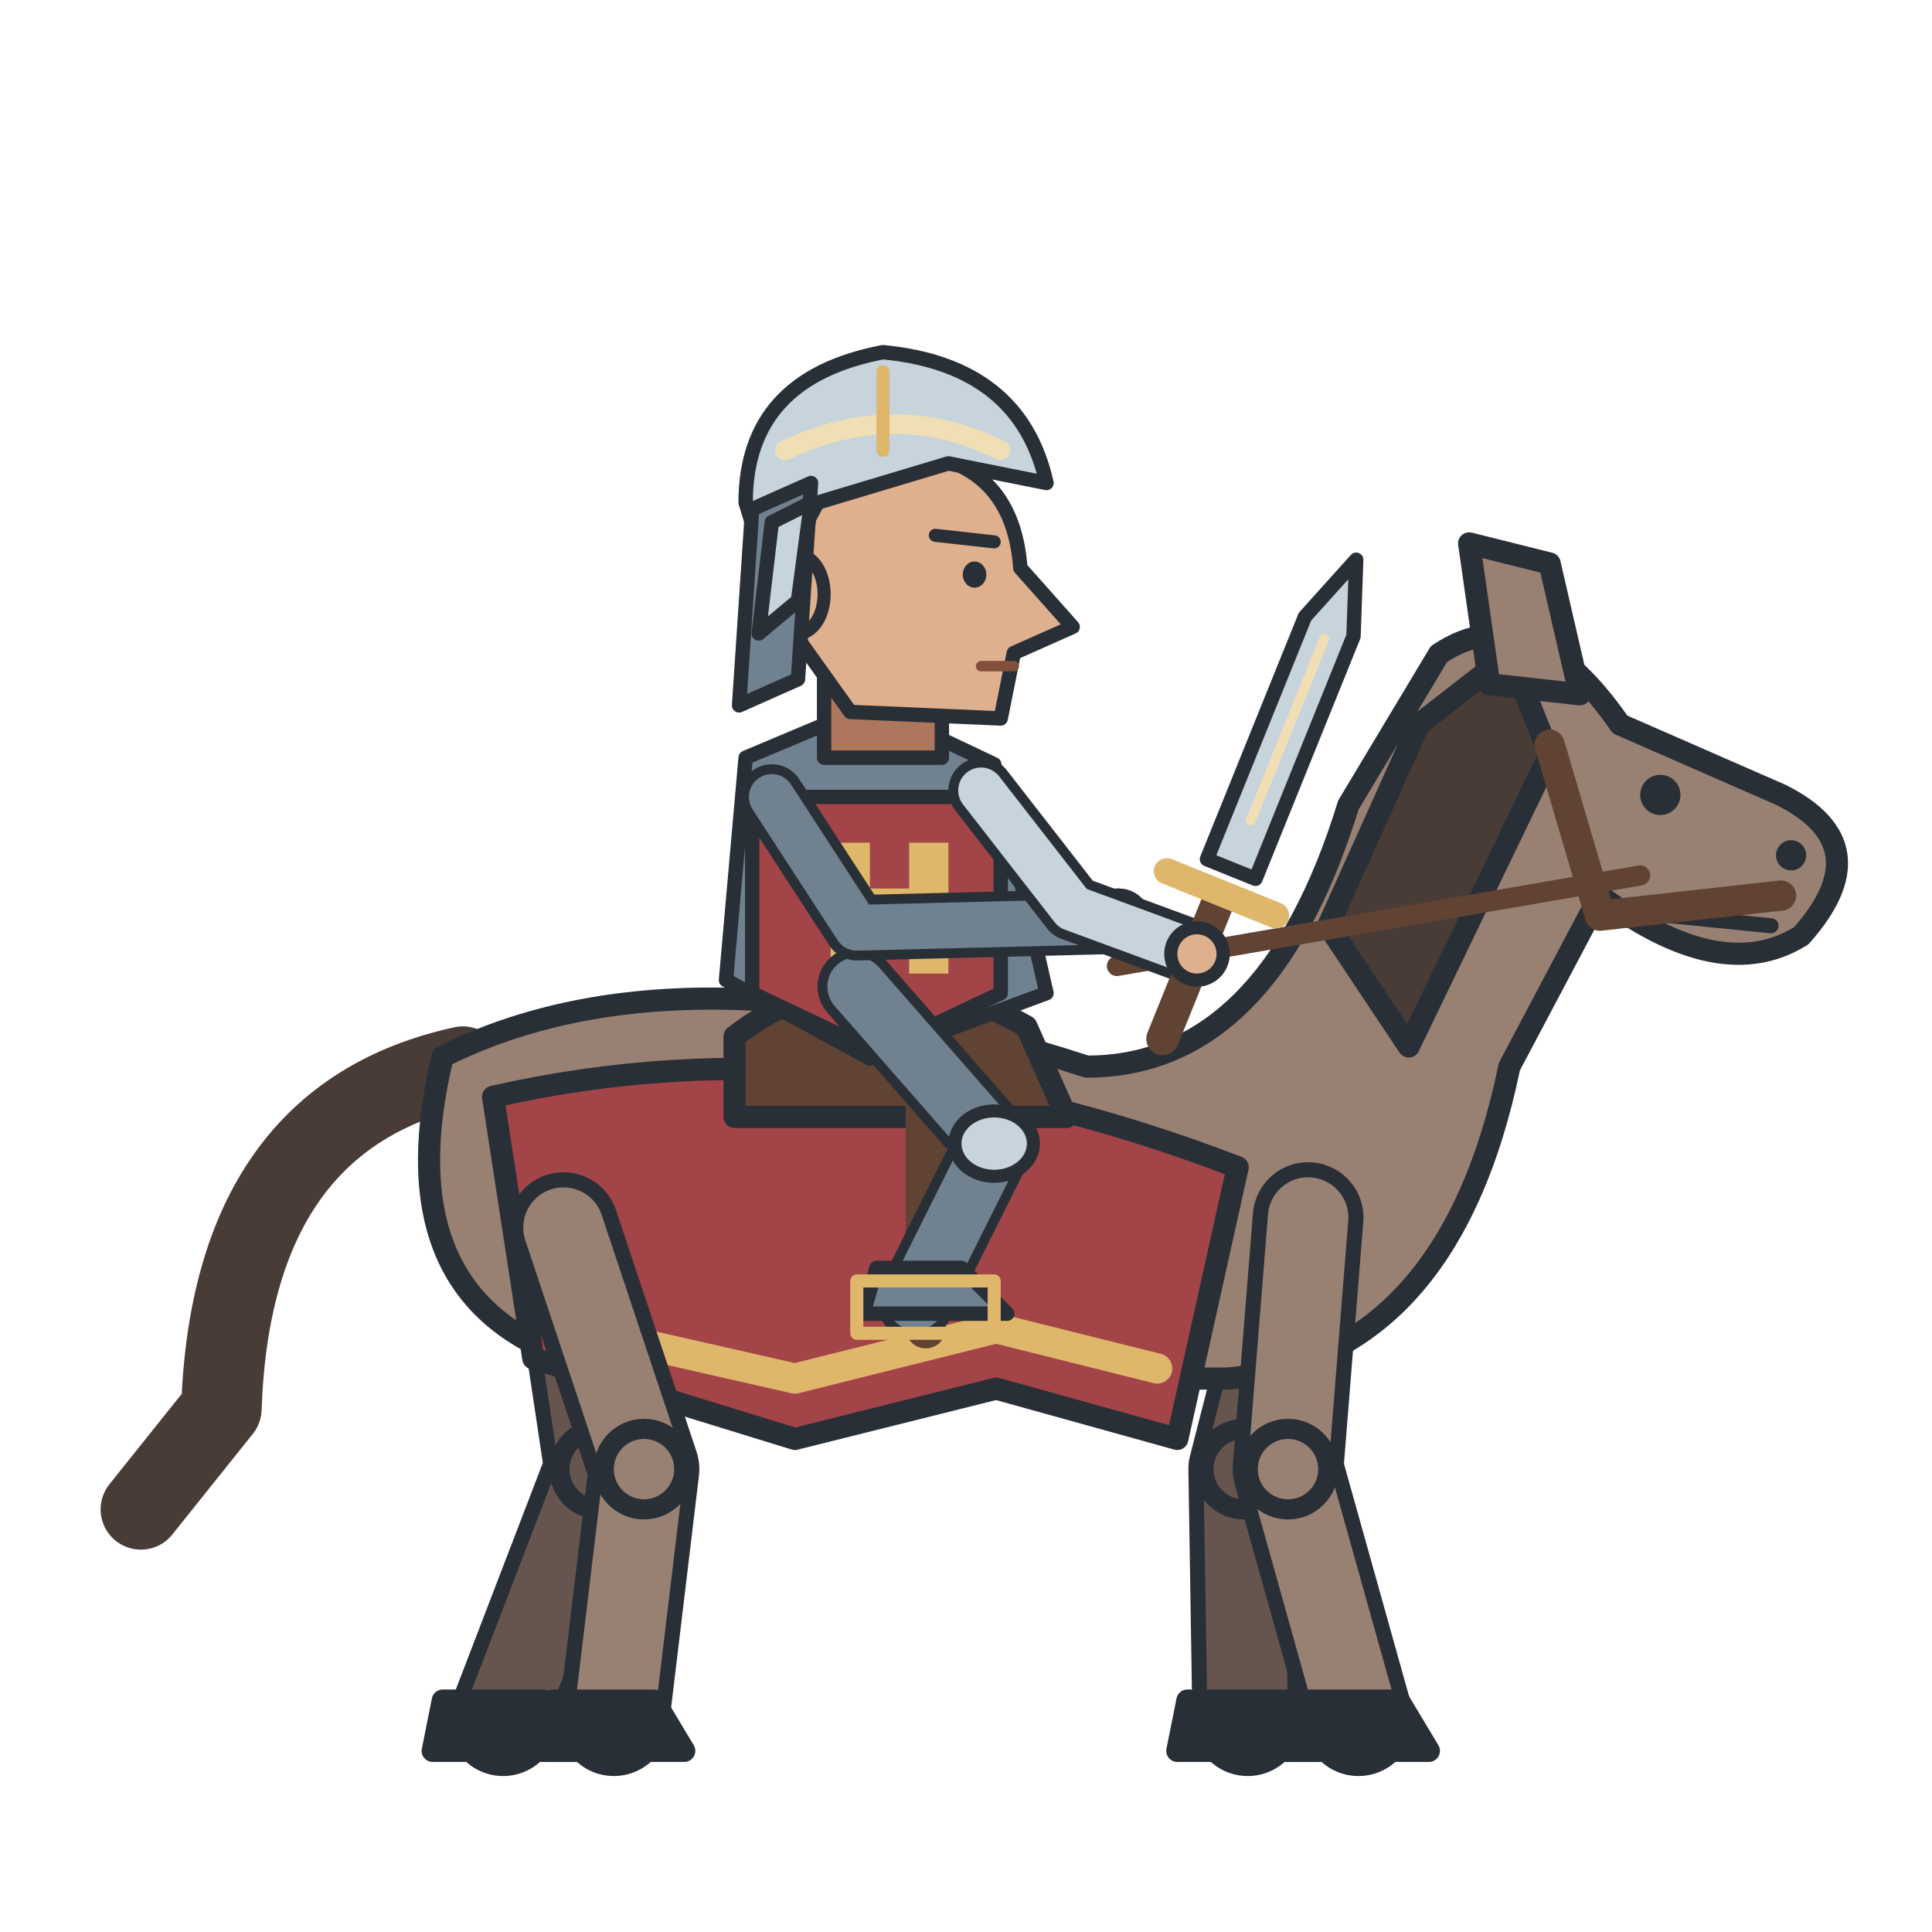
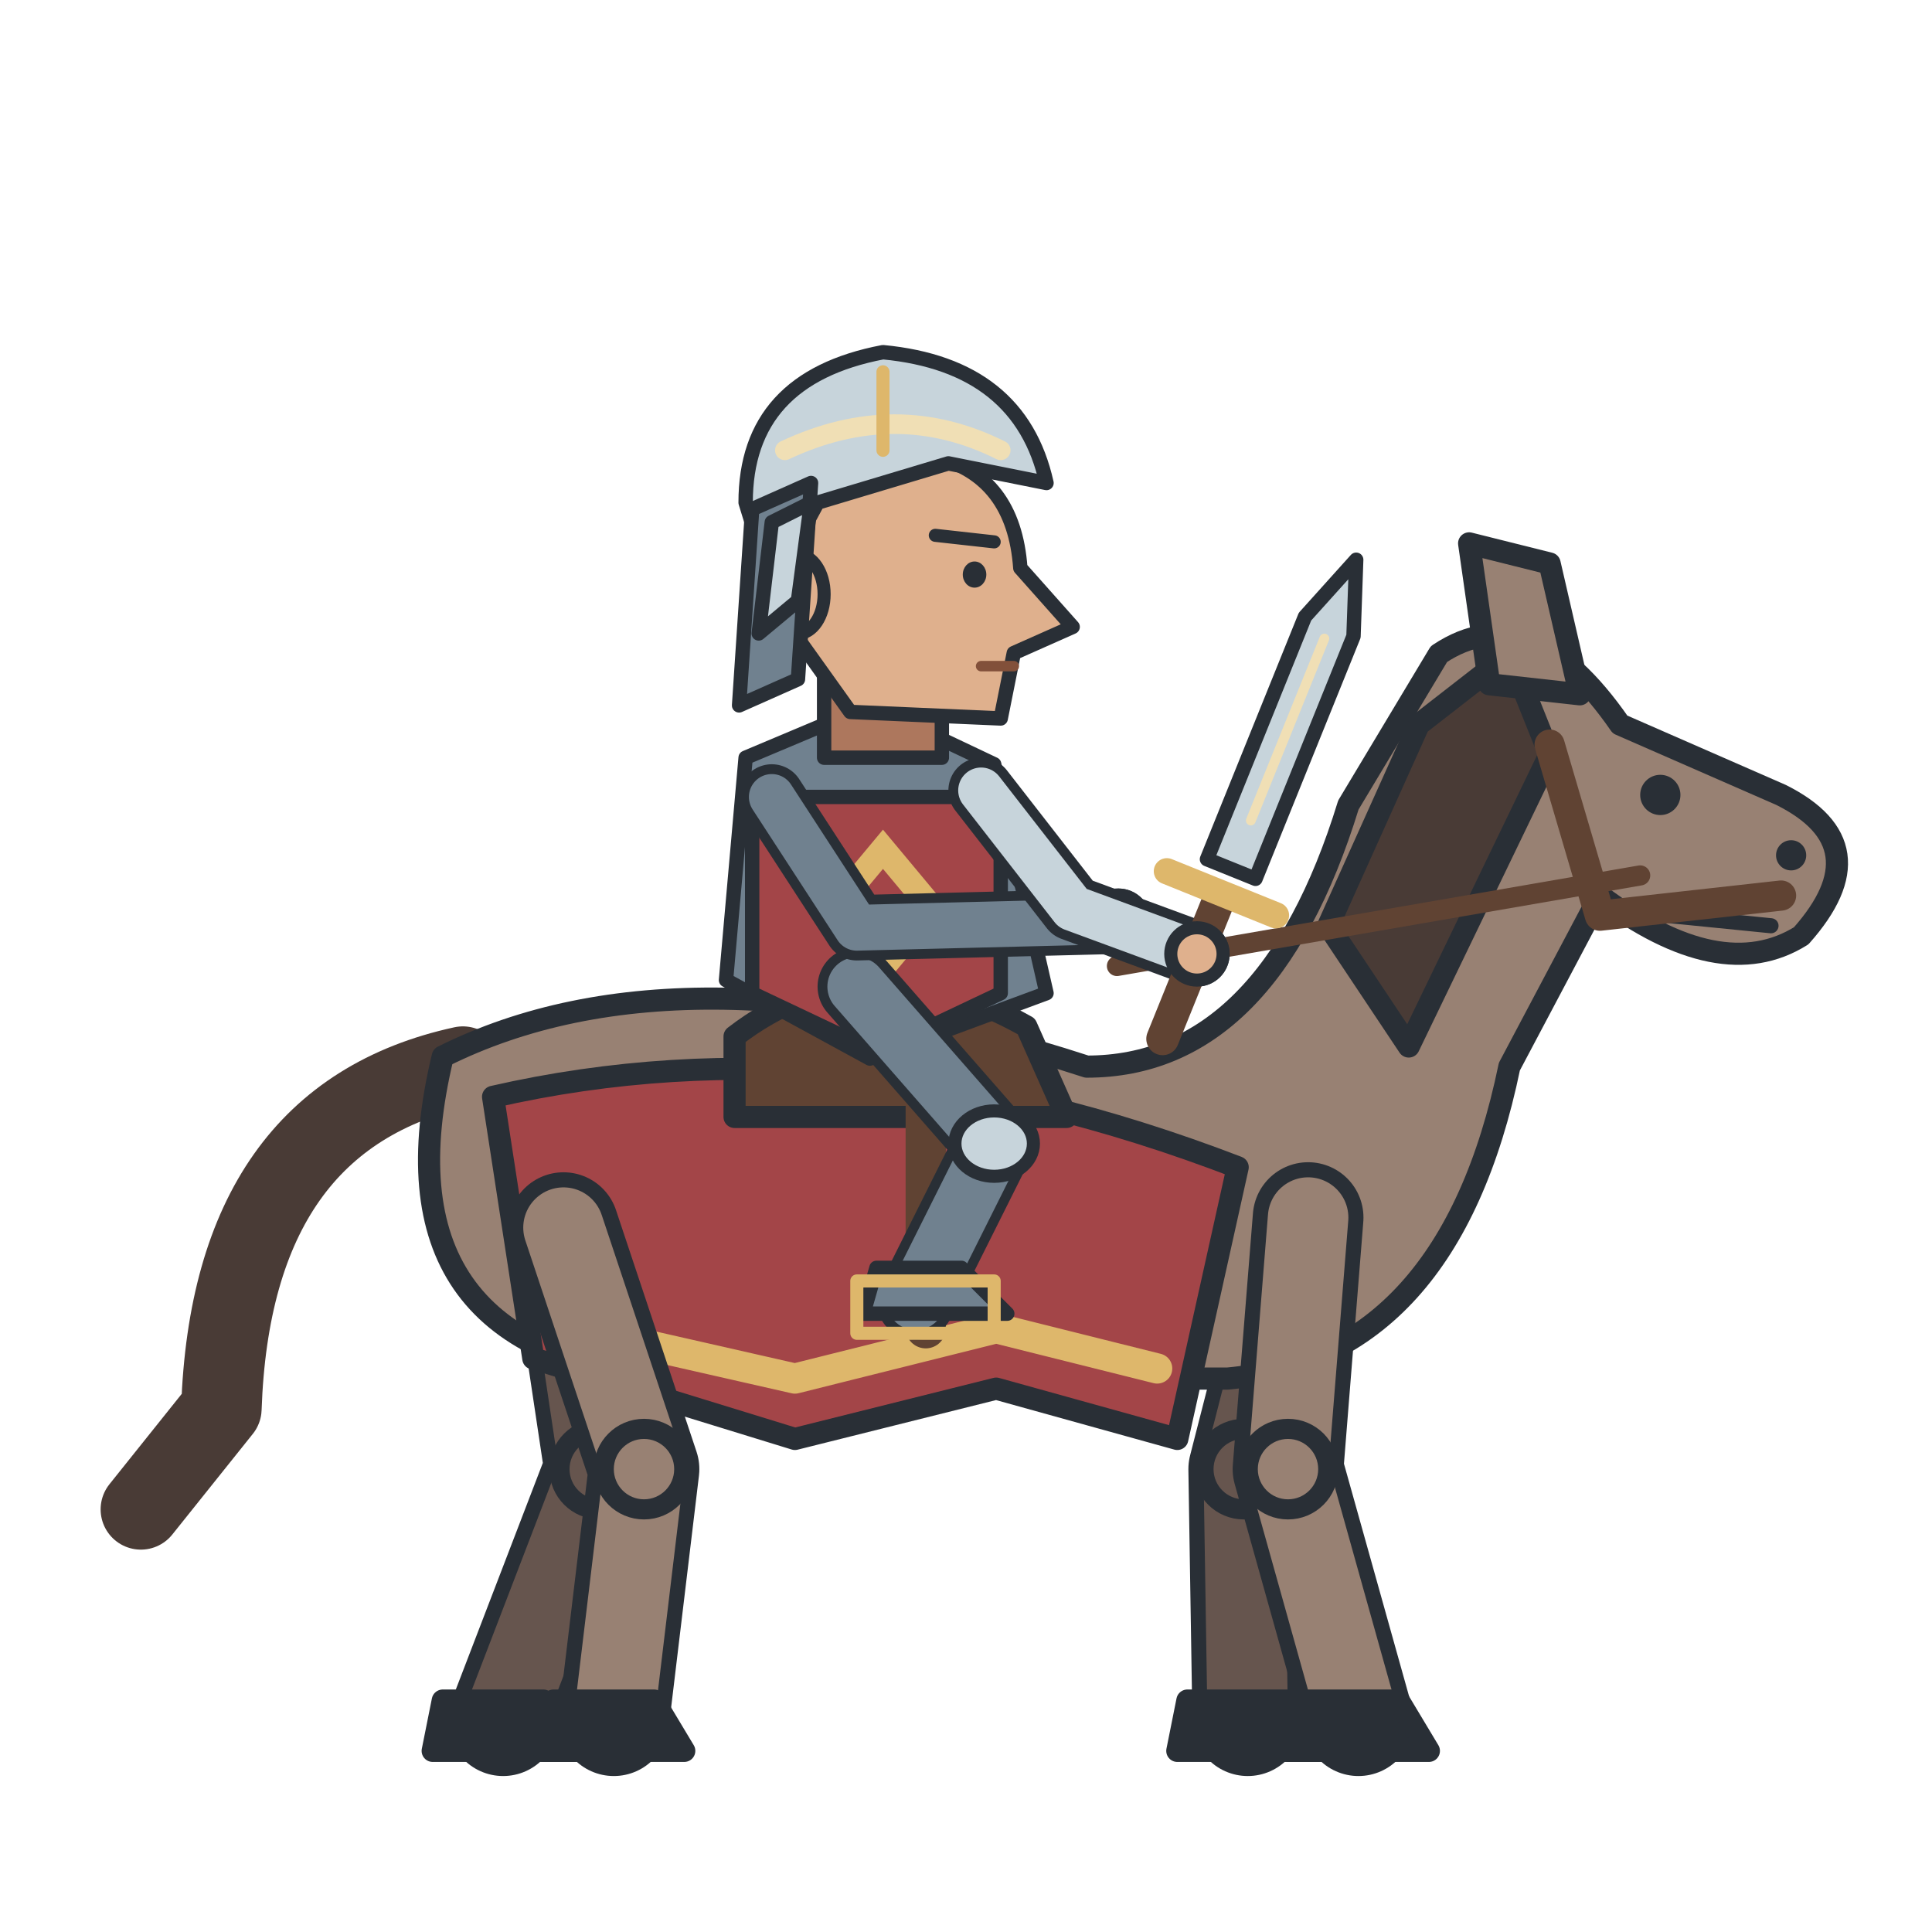
<svg xmlns="http://www.w3.org/2000/svg" width="192" height="192" viewBox="0 0 192 192">
  <path d="M46 106Q23 111 22 140l-8 10" fill="none" stroke="#493b36" stroke-width="8" stroke-linejoin="round" stroke-linecap="round" />
  <path d="M56 122L59.6 146 50 171" fill="none" stroke="#292f36" stroke-width="11" stroke-linejoin="round" stroke-linecap="round" />
  <path d="M56 122L59.6 146 50 171" fill="none" stroke="#66554e" stroke-width="8" stroke-linejoin="round" stroke-linecap="round" />
  <ellipse cx="59.6" cy="146" rx="4" ry="4" fill="#66554e" stroke="#292f36" stroke-width="2" />
  <path d="M44 169h10l3 5h-14z" fill="#292f36" stroke="#292f36" stroke-width="2.2" stroke-linejoin="round" stroke-linecap="round" />
  <path d="M130 121L123.6 146 124 171" fill="none" stroke="#292f36" stroke-width="11" stroke-linejoin="round" stroke-linecap="round" />
  <path d="M130 121L123.6 146 124 171" fill="none" stroke="#66554e" stroke-width="8" stroke-linejoin="round" stroke-linecap="round" />
  <ellipse cx="123.6" cy="146" rx="4" ry="4" fill="#66554e" stroke="#292f36" stroke-width="2" />
  <path d="M118 169h10l3 5h-14z" fill="#292f36" stroke="#292f36" stroke-width="2.2" stroke-linejoin="round" stroke-linecap="round" />
  <g transform="translate(0 0)">
    <path d="M44 105q24-12 64 1 18 0 26-26l9-15q9-6 18 7l16 7q10 5 2 14-8 5-20-4l-9 17q-6 29-28 31H66q-29-3-22-32z" fill="#988173" stroke="#292f36" stroke-width="2.2" stroke-linejoin="round" stroke-linecap="round" />
    <path d="M132 92l9-20 9-7 4 10-14 29z" fill="#493b36" stroke="#292f36" stroke-width="2.2" stroke-linejoin="round" stroke-linecap="round" />
    <path d="M148 68l-2-14 8 2 3 13z" fill="#988173" stroke="#292f36" stroke-width="2.2" stroke-linejoin="round" stroke-linecap="round" />
    <ellipse cx="165" cy="79" rx="2" ry="2" fill="#292f36" stroke="none" stroke-width="2" />
    <ellipse cx="178" cy="85" rx="1.5" ry="1.5" fill="#292f36" stroke="none" stroke-width="2" />
    <path d="M166 91l10 1" fill="none" stroke="#292f36" stroke-width="1.5" stroke-linejoin="round" stroke-linecap="round" />
    <path d="M49 109q35-8 74 7l-6 27-18-5-20 5-26-8z" fill="#a34548" stroke="#292f36" stroke-width="2.2" stroke-linejoin="round" stroke-linecap="round" />
    <path d="M57 132l22 5 20-5 16 4" fill="none" stroke="#deb76b" stroke-width="3" stroke-linejoin="round" stroke-linecap="round" />
    <path d="M73 103q13-10 29-1l4 9H73z" fill="#604333" stroke="#292f36" stroke-width="2.2" stroke-linejoin="round" stroke-linecap="round" />
    <path d="M92 109v23" fill="none" stroke="#604333" stroke-width="4" stroke-linejoin="round" stroke-linecap="round" />
    <path d="M154 74l5 17 18-2" fill="none" stroke="#604333" stroke-width="3" stroke-linejoin="round" stroke-linecap="round" />
    <path d="M163 87L111 96" fill="none" stroke="#604333" stroke-width="2" stroke-linejoin="round" stroke-linecap="round" />
  </g>
  <path d="M56 122L64 146 61 171" fill="none" stroke="#292f36" stroke-width="11" stroke-linejoin="round" stroke-linecap="round" />
  <path d="M56 122L64 146 61 171" fill="none" stroke="#988173" stroke-width="8" stroke-linejoin="round" stroke-linecap="round" />
  <ellipse cx="64" cy="146" rx="4" ry="4" fill="#988173" stroke="#292f36" stroke-width="2" />
  <path d="M55 169h10l3 5h-14z" fill="#292f36" stroke="#292f36" stroke-width="2.2" stroke-linejoin="round" stroke-linecap="round" />
  <path d="M130 121L128 146 135 171" fill="none" stroke="#292f36" stroke-width="11" stroke-linejoin="round" stroke-linecap="round" />
  <path d="M130 121L128 146 135 171" fill="none" stroke="#988173" stroke-width="8" stroke-linejoin="round" stroke-linecap="round" />
  <ellipse cx="128" cy="146" rx="4" ry="4" fill="#988173" stroke="#292f36" stroke-width="2" />
  <path d="M129 169h10l3 5h-14z" fill="#292f36" stroke="#292f36" stroke-width="2.2" stroke-linejoin="round" stroke-linecap="round" />
  <g transform="translate(26 22) scale(.65)">
    <path d="M74 82l19-8 19 9 8 35-27 10-22-12z" fill="#70818f" stroke="#292f36" stroke-width="2.2" stroke-linejoin="round" stroke-linecap="round" />
    <path d="M75 88h38v30l-19 9-19-9z" fill="#a34548" stroke="#292f36" stroke-width="2.2" stroke-linejoin="round" stroke-linecap="round" />
    <g transform="translate(95 105)">
-       <path d="M-8-10h6v7h6v-7h6v20h-6V3h-6v7h-6z" fill="#deb76b" stroke="none" stroke-width="2.2" stroke-linejoin="round" stroke-linecap="round" />
+       <path d="M0-12L10 0 0 12-10 0z" fill="#deb76b" stroke="none" stroke-width="2.2" stroke-linejoin="round" stroke-linecap="round" />
+       <path d="M0-6L5 0 0 6-5 0z" fill="#a34548" stroke="none" stroke-width="2.2" stroke-linejoin="round" stroke-linecap="round" />
    </g>
    <path d="M86 67v15h18V66" fill="#ad775d" stroke="#292f36" stroke-width="2.2" stroke-linejoin="round" stroke-linecap="round" />
    <path d="M79 44q7-13 24-8 12 3 13 17l8 9-9 4-2 10-23-1-10-14z" fill="#dfb08d" stroke="#292f36" stroke-width="2.2" stroke-linejoin="round" stroke-linecap="round" />
    <ellipse cx="82" cy="57" rx="4" ry="6" fill="#dfb08d" stroke="#292f36" stroke-width="2" />
    <path d="M103 48l9 1" fill="none" stroke="#292f36" stroke-width="2" stroke-linejoin="round" stroke-linecap="round" />
    <ellipse cx="109" cy="54" rx="1.8" ry="2" fill="#292f36" stroke="none" stroke-width="2" />
    <path d="M110 68h5" fill="none" stroke="#82503a" stroke-width="1.6" stroke-linejoin="round" stroke-linecap="round" />
    <path d="M74 43Q74 24 95 20q21 2 25 20l-15-3-20 6-7 13z" fill="#c7d4db" stroke="#292f36" stroke-width="2.2" stroke-linejoin="round" stroke-linecap="round" />
    <path d="M75 44l9-4-2 30-9 4z" fill="#70818f" stroke="#292f36" stroke-width="2.2" stroke-linejoin="round" stroke-linecap="round" />
    <path d="M80 35q17-8 33 0" fill="none" stroke="#f0dfb5" stroke-width="3" stroke-linejoin="round" stroke-linecap="round" />
    <path d="M95 23v12" fill="none" stroke="#deb76b" stroke-width="2" stroke-linejoin="round" stroke-linecap="round" />
    <path d="M78 46l6-3-2 15-6 5z" fill="#c7d4db" stroke="#292f36" stroke-width="2.2" stroke-linejoin="round" stroke-linecap="round" />
    <path d="M91 117L112 141 100 165" fill="none" stroke="#292f36" stroke-width="12" stroke-linejoin="round" stroke-linecap="round" />
    <path d="M91 117L112 141 100 165" fill="none" stroke="#70818f" stroke-width="9" stroke-linejoin="round" stroke-linecap="round" />
    <ellipse cx="112" cy="141" rx="6" ry="5" fill="#c7d4db" stroke="#292f36" stroke-width="2" />
    <path d="M94 160h13l7 7H92z" fill="#70818f" stroke="#292f36" stroke-width="2.2" stroke-linejoin="round" stroke-linecap="round" />
    <path d="M91 162h21v8H91z" fill="none" stroke="#deb76b" stroke-width="2" stroke-linejoin="round" stroke-linecap="round" />
    <path d="M78 88L91 108 131 107" fill="none" stroke="#292f36" stroke-width="10" stroke-linejoin="round" stroke-linecap="round" />
    <path d="M78 88L91 108 131 107" fill="none" stroke="#70818f" stroke-width="7" stroke-linejoin="round" stroke-linecap="round" />
    <ellipse cx="131" cy="107" rx="4" ry="4" fill="#dfb08d" stroke="#292f36" stroke-width="2" />
    <path d="M110 87L124 105 143 112" fill="none" stroke="#292f36" stroke-width="10" stroke-linejoin="round" stroke-linecap="round" />
    <path d="M110 87L124 105 143 112" fill="none" stroke="#c7d4db" stroke-width="7" stroke-linejoin="round" stroke-linecap="round" />
    <g transform="translate(143 112) rotate(22)">
      <path d="M0 14V-8" fill="none" stroke="#604333" stroke-width="5" stroke-linejoin="round" stroke-linecap="round" />
      <path d="M-9-10h18" fill="none" stroke="#deb76b" stroke-width="4" stroke-linejoin="round" stroke-linecap="round" />
      <path d="M-4-14V-54l4-11 4 11v40z" fill="#c7d4db" stroke="#292f36" stroke-width="2.2" stroke-linejoin="round" stroke-linecap="round" />
      <path d="M0-52v30" fill="none" stroke="#f0dfb5" stroke-width="1.5" stroke-linejoin="round" stroke-linecap="round" />
    </g>
    <ellipse cx="143" cy="112" rx="4" ry="4" fill="#dfb08d" stroke="#292f36" stroke-width="2" />
  </g>
</svg>
